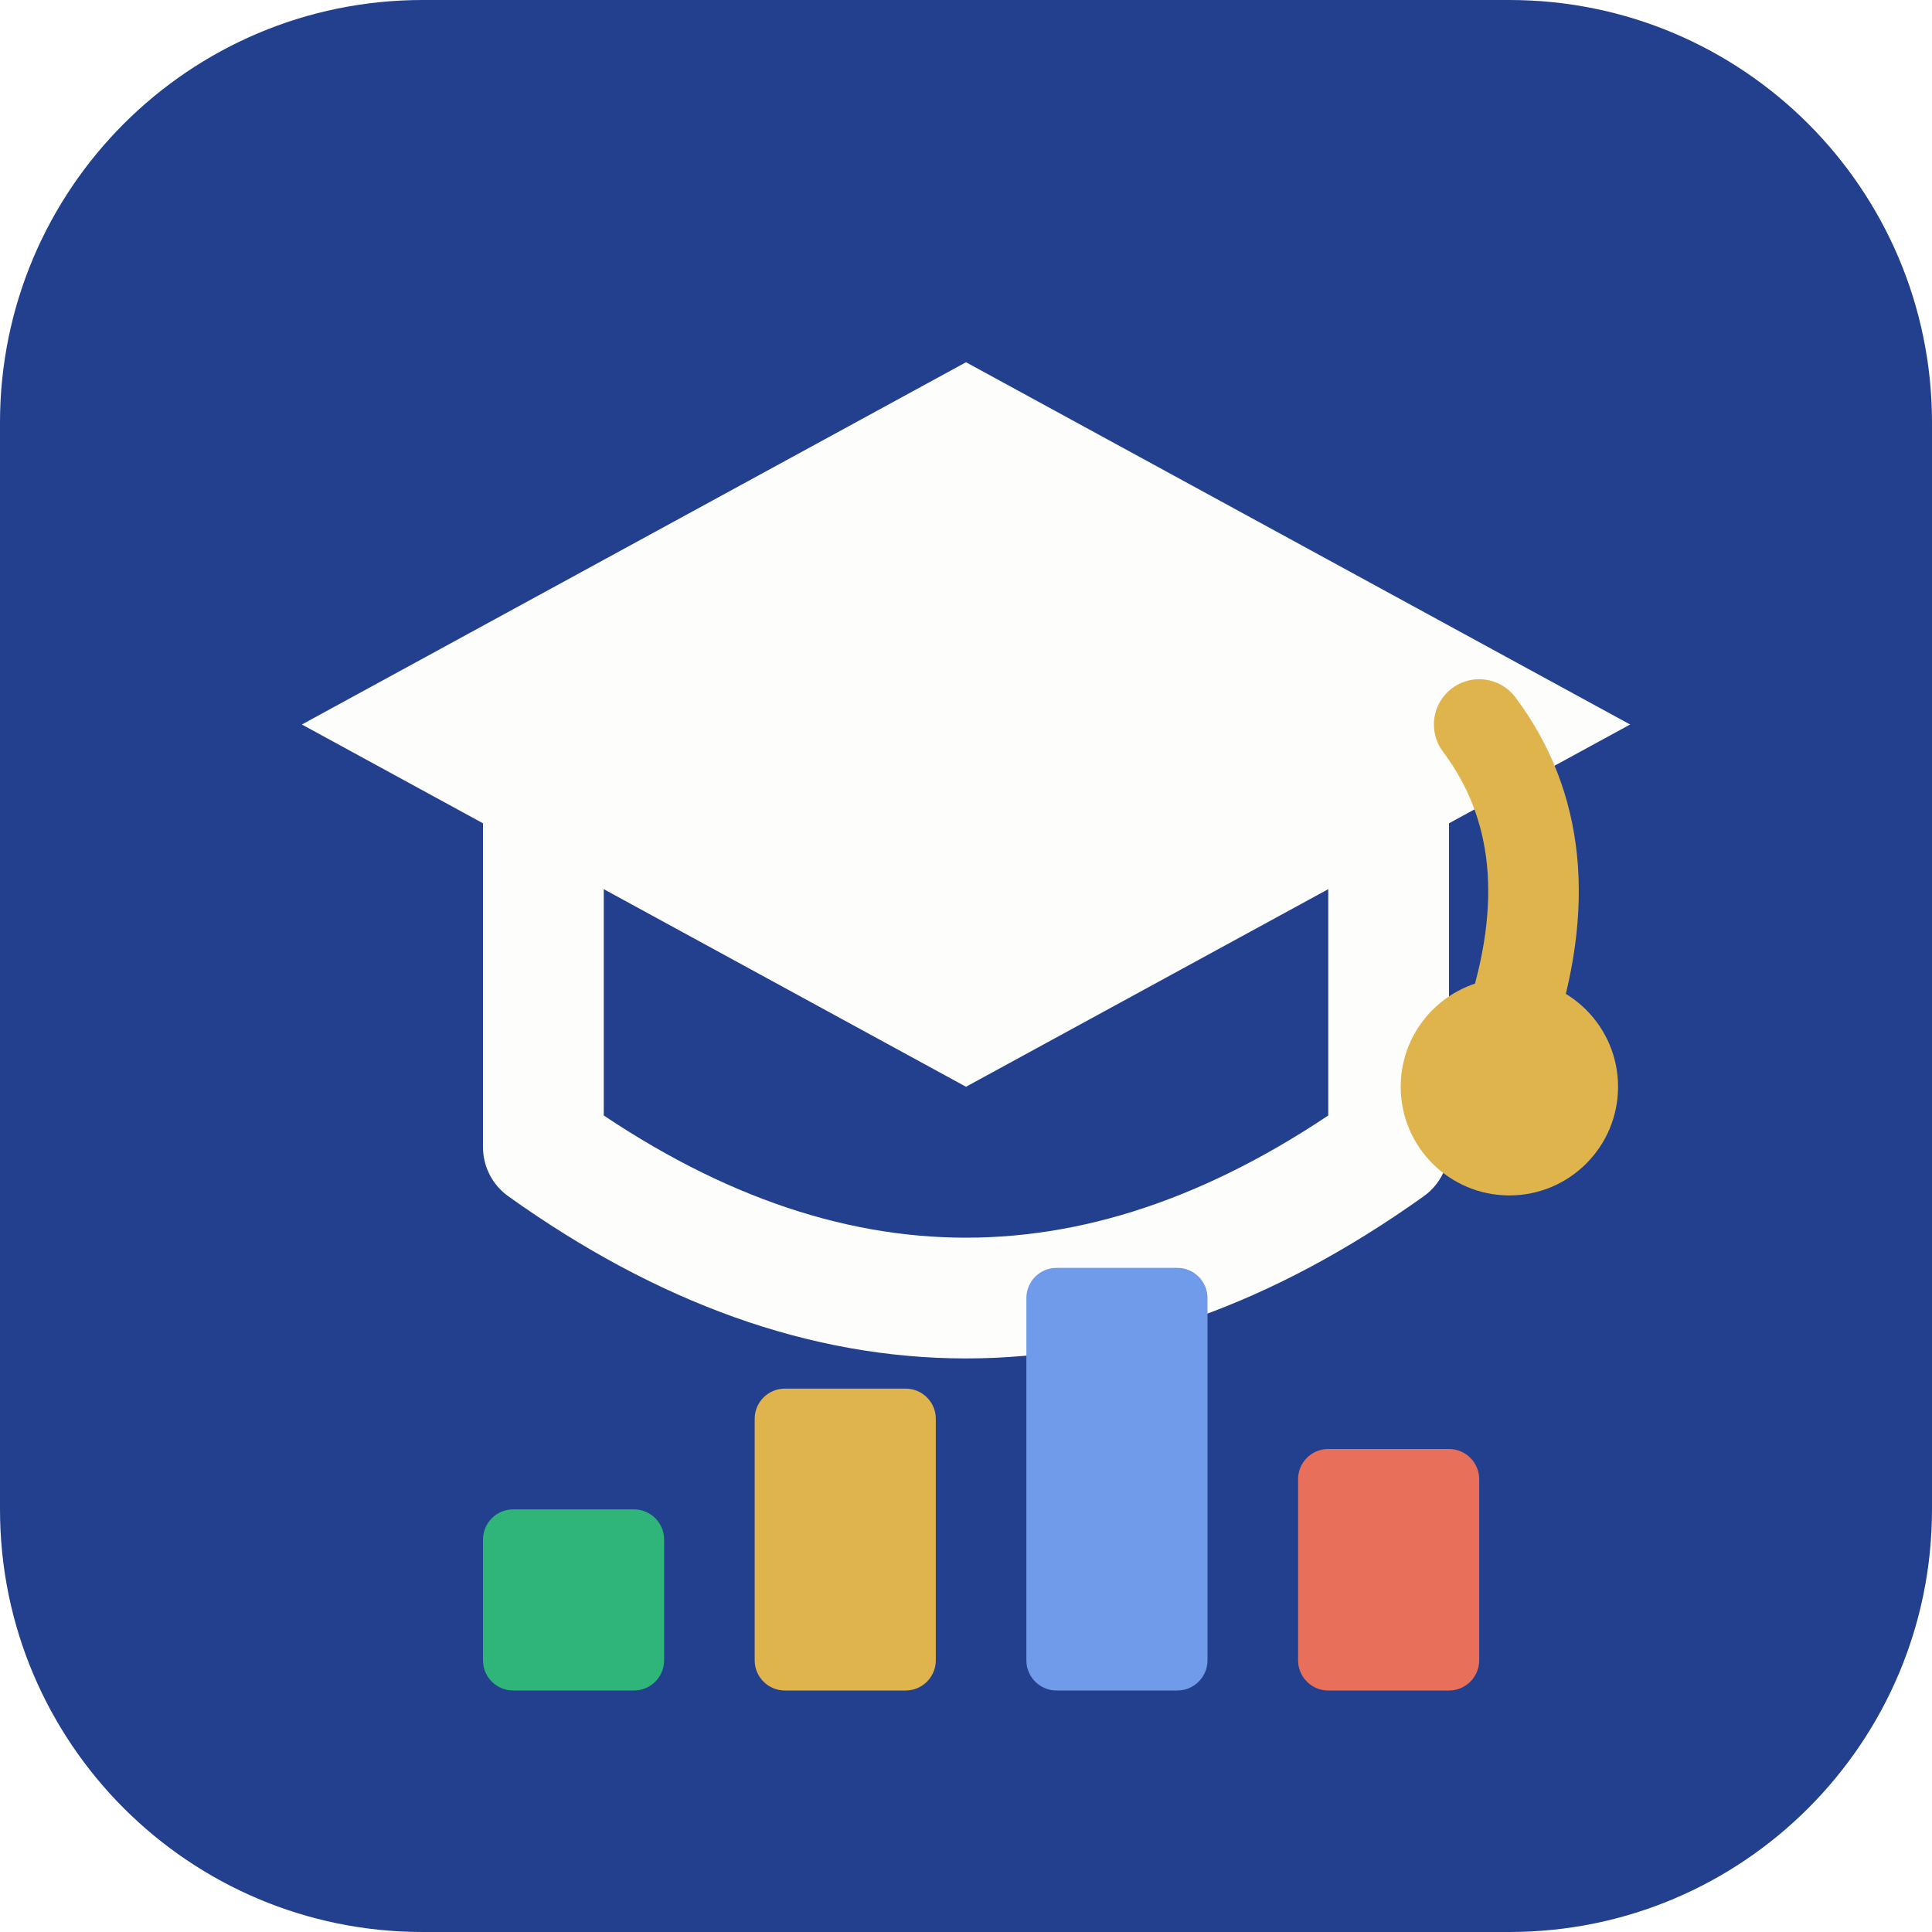
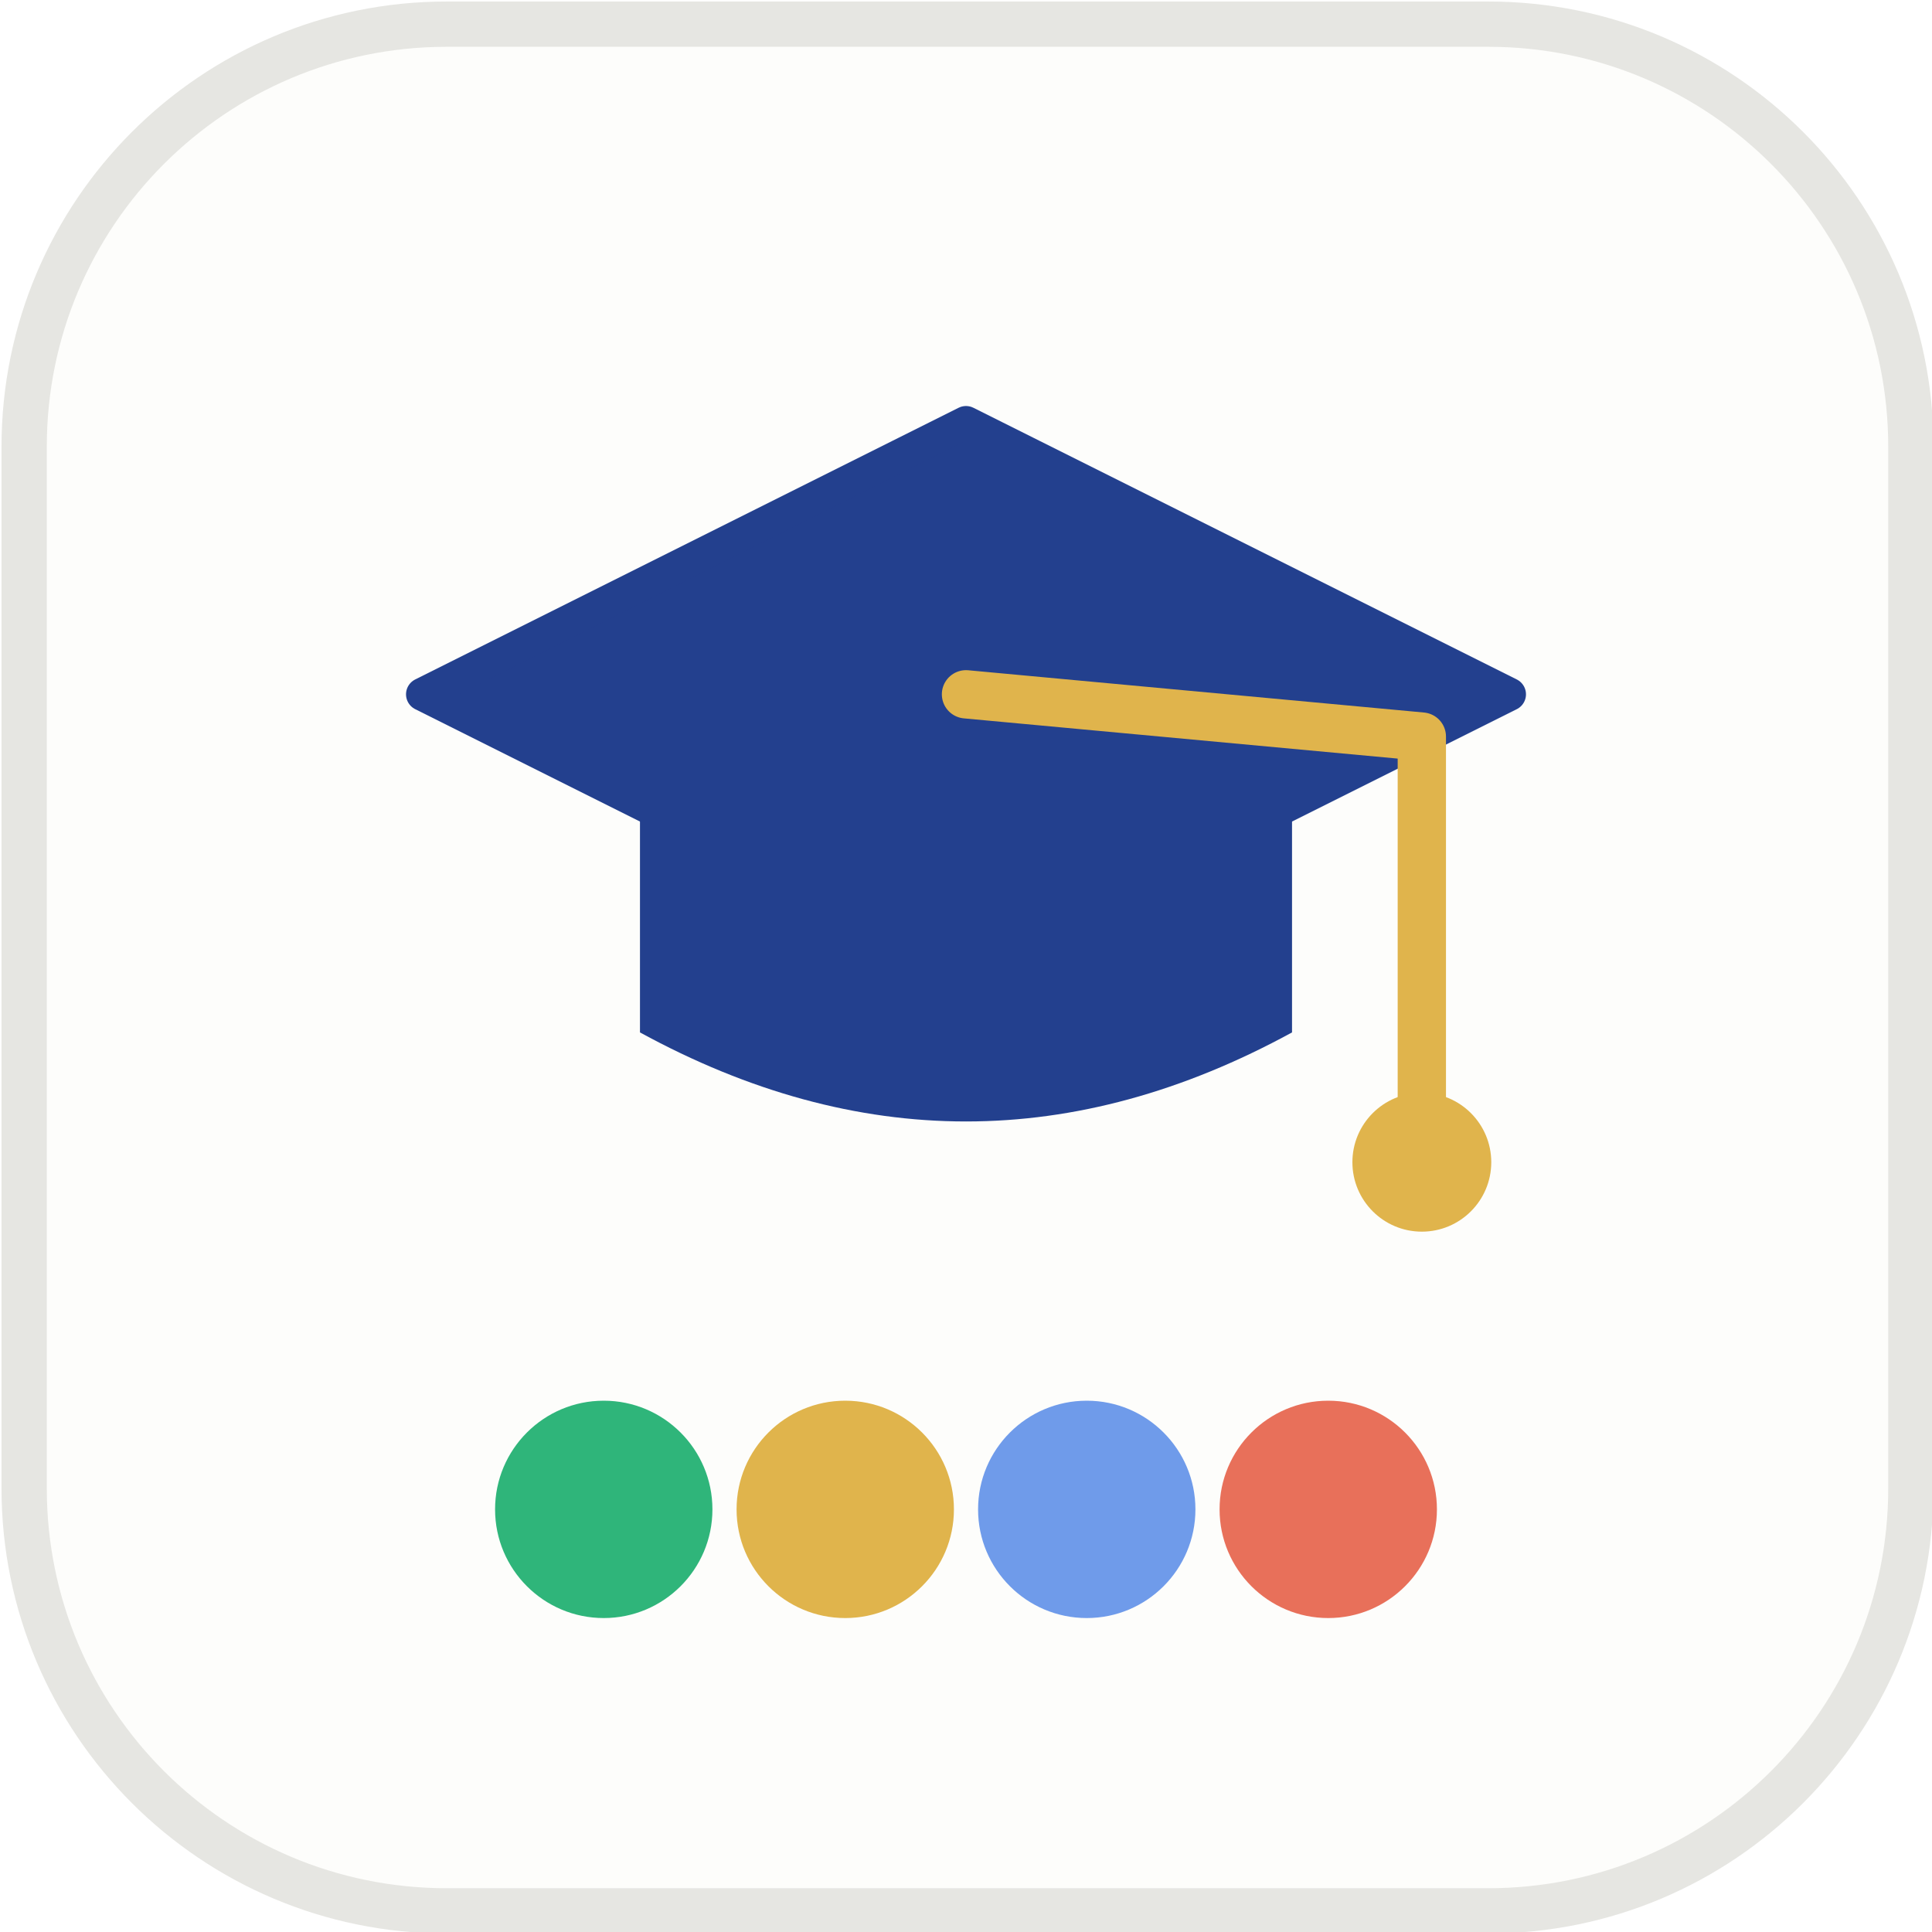
- <svg xmlns="http://www.w3.org/2000/svg" viewBox="0 0 32 32">
-   <rect width="32" height="32" rx="7" fill="#23408e" />
-   <polygon points="16,6 5,12 16,18 27,12" fill="#fdfdfb" />
-   <path d="M9 13 L9 19 Q16 24 23 19 L23 13" fill="none" stroke="#fdfdfb" stroke-width="2" stroke-linejoin="round" />
-   <path d="M24.5 12 Q26 14 25 17" fill="none" stroke="#e0b44c" stroke-width="1.5" stroke-linecap="round" />
-   <circle cx="25" cy="18" r="1.8" fill="#e0b44c" />
-   <rect x="8" y="25" width="3" height="3" rx="0.5" fill="#2fb57a" />
-   <rect x="12.5" y="23" width="3" height="5" rx="0.5" fill="#e0b44c" />
-   <rect x="17" y="21" width="3" height="7" rx="0.5" fill="#6f9bea" />
-   <rect x="21.5" y="24" width="3" height="4" rx="0.5" fill="#e8705a" />
+ <svg xmlns="http://www.w3.org/2000/svg" viewBox="0 0 64 64">
+   <rect x="0.8" y="0.8" width="62.5" height="62.5" rx="14" fill="#fdfdfb" stroke="#e6e6e2" stroke-width="1.5" />
+   <path d="M21.2 26.2 L21.2 34.2 Q32 40.1 42.8 34.2 L42.8 26.2" fill="#23408e" />
+   <path d="M32 14.0 L50.0 23 L32 32.0 L14.0 23 Z" fill="#23408e" stroke="#23408e" stroke-width="1.1" stroke-linejoin="round" />
+   <path d="M32 23 L47.1 24.4 L47.1 37" fill="none" stroke="#e0b44c" stroke-width="1.6" stroke-linecap="round" stroke-linejoin="round" />
+   <circle cx="47.1" cy="38.5" r="2.3" fill="#e0b44c" />
+   <circle cx="20" cy="50" r="3.6" fill="#2fb57a" />
+   <circle cx="28" cy="50" r="3.6" fill="#e0b44c" />
+   <circle cx="36" cy="50" r="3.6" fill="#6f9bea" />
+   <circle cx="44" cy="50" r="3.6" fill="#e8705a" />
</svg>
